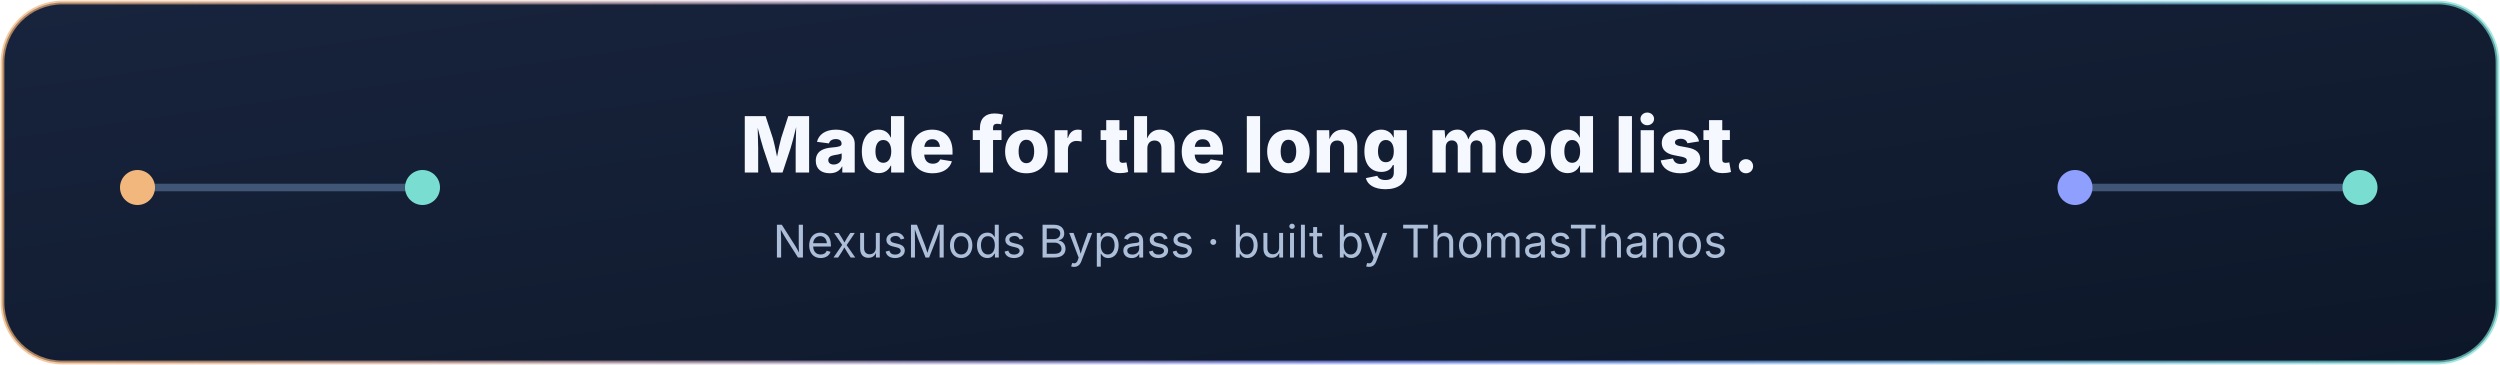
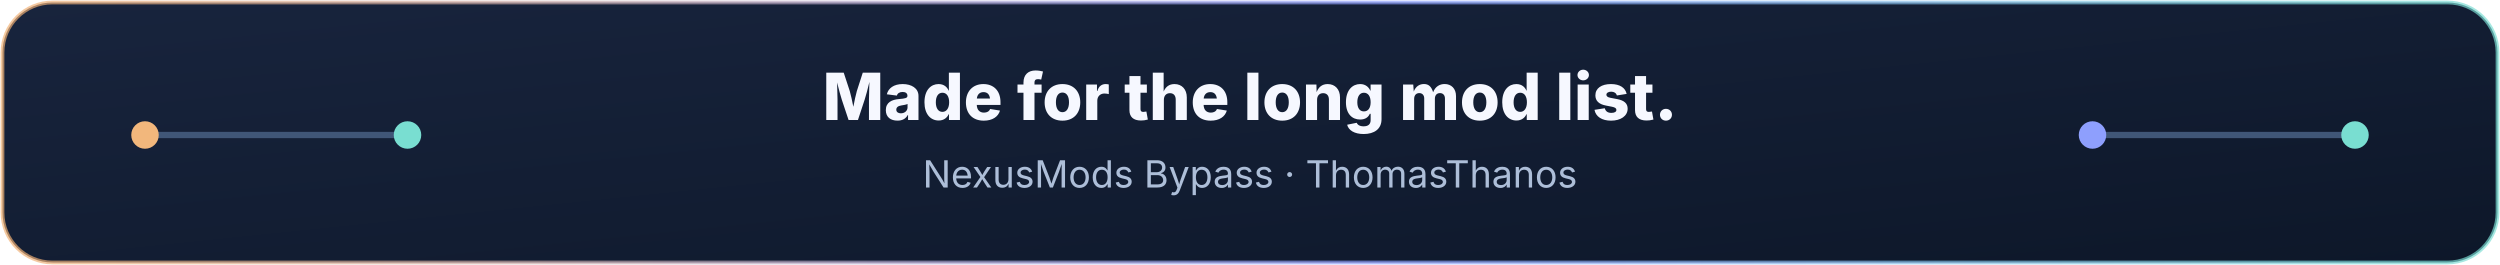
- <svg xmlns="http://www.w3.org/2000/svg" width="1000" height="146" viewBox="0 0 1000 146" role="img" aria-labelledby="title description">
+ <svg xmlns="http://www.w3.org/2000/svg" width="1000" height="106" viewBox="0 0 1000 106" role="img" aria-labelledby="title description">
  <style>
    text { font-family: "Segoe UI Variable Display", "Segoe UI", Inter, system-ui, sans-serif; }
    .line { animation: travel 9s linear infinite; }
    .light { animation: pulse 3s ease-in-out infinite; }
-     @keyframes travel { to { stroke-dashoffset: -56; } }
-     @keyframes pulse { 0%,100% { opacity: .5; } 50% { opacity: 1; } }
+     @keyframes travel { to { stroke-dashoffset: -52; } }
+     @keyframes pulse { 50% { opacity: .45; } }
    @media (prefers-reduced-motion: reduce) { * { animation: none !important; } }
  </style>
  <defs>
    <linearGradient id="bg" x1="0" y1="0" x2="1" y2="1">
      <stop stop-color="#18243d" />
      <stop offset="1" stop-color="#0d1729" />
    </linearGradient>
    <linearGradient id="edge" x1="0" y1="0" x2="1" y2="0">
      <stop stop-color="#f1b071" />
      <stop offset=".55" stop-color="#8c9dfb" />
      <stop offset="1" stop-color="#79ded1" />
    </linearGradient>
  </defs>
-   <rect x="1" y="1" width="998" height="144" rx="24" fill="url(#bg)" stroke="url(#edge)" stroke-opacity=".68" stroke-width="1.5" />
-   <path d="M55 75h114" fill="none" stroke="#405677" stroke-width="3" stroke-linecap="round" />
-   <path class="line" d="M55 75h114" fill="none" stroke="url(#edge)" stroke-width="3" stroke-dasharray="18 38" stroke-linecap="round" />
-   <circle class="light" cx="55" cy="75" r="7" fill="#f2b77c" />
-   <circle class="light" cx="169" cy="75" r="7" fill="#79ded1" style="animation-delay:-1.5s" />
-   <text x="500" y="69" text-anchor="middle" fill="#f6f8ff" font-size="31" font-weight="800">Made for the long mod list.</text>
-   <text x="500" y="103" text-anchor="middle" fill="#adbed8" font-size="18">NexusMods Bypass · built by ThomasThanos</text>
-   <path d="M830 75h114" fill="none" stroke="#405677" stroke-width="3" stroke-linecap="round" />
-   <path class="line" d="M830 75h114" fill="none" stroke="url(#edge)" stroke-width="3" stroke-dasharray="18 38" stroke-linecap="round" />
-   <circle class="light" cx="830" cy="75" r="7" fill="#8e9ffd" style="animation-delay:-.8s" />
-   <circle class="light" cx="944" cy="75" r="7" fill="#79ded1" style="animation-delay:-2s" />
+   <rect x="1" y="1" width="998" height="104" rx="20" fill="url(#bg)" stroke="url(#edge)" stroke-opacity=".68" stroke-width="1.5" />
+   <path d="M58 54h105m674 0h105" fill="none" stroke="#405677" stroke-width="2.5" stroke-linecap="round" />
+   <path class="line" d="M58 54h105m674 0h105" fill="none" stroke="url(#edge)" stroke-width="2.5" stroke-dasharray="16 36" stroke-linecap="round" />
+   <circle class="light" cx="58" cy="54" r="5.5" fill="#f2b77c" />
+   <circle class="light" cx="163" cy="54" r="5.5" fill="#79ded1" style="animation-delay:-1.5s" />
+   <circle class="light" cx="837" cy="54" r="5.5" fill="#8e9ffd" style="animation-delay:-.8s" />
+   <circle class="light" cx="942" cy="54" r="5.5" fill="#79ded1" style="animation-delay:-2s" />
+   <text x="500" y="48" text-anchor="middle" fill="#f6f8ff" font-size="26" font-weight="800">Made for the long mod list.</text>
+   <text x="500" y="75" text-anchor="middle" fill="#adbed8" font-size="15">NexusMods Bypass · ThomasThanos</text>
</svg>
